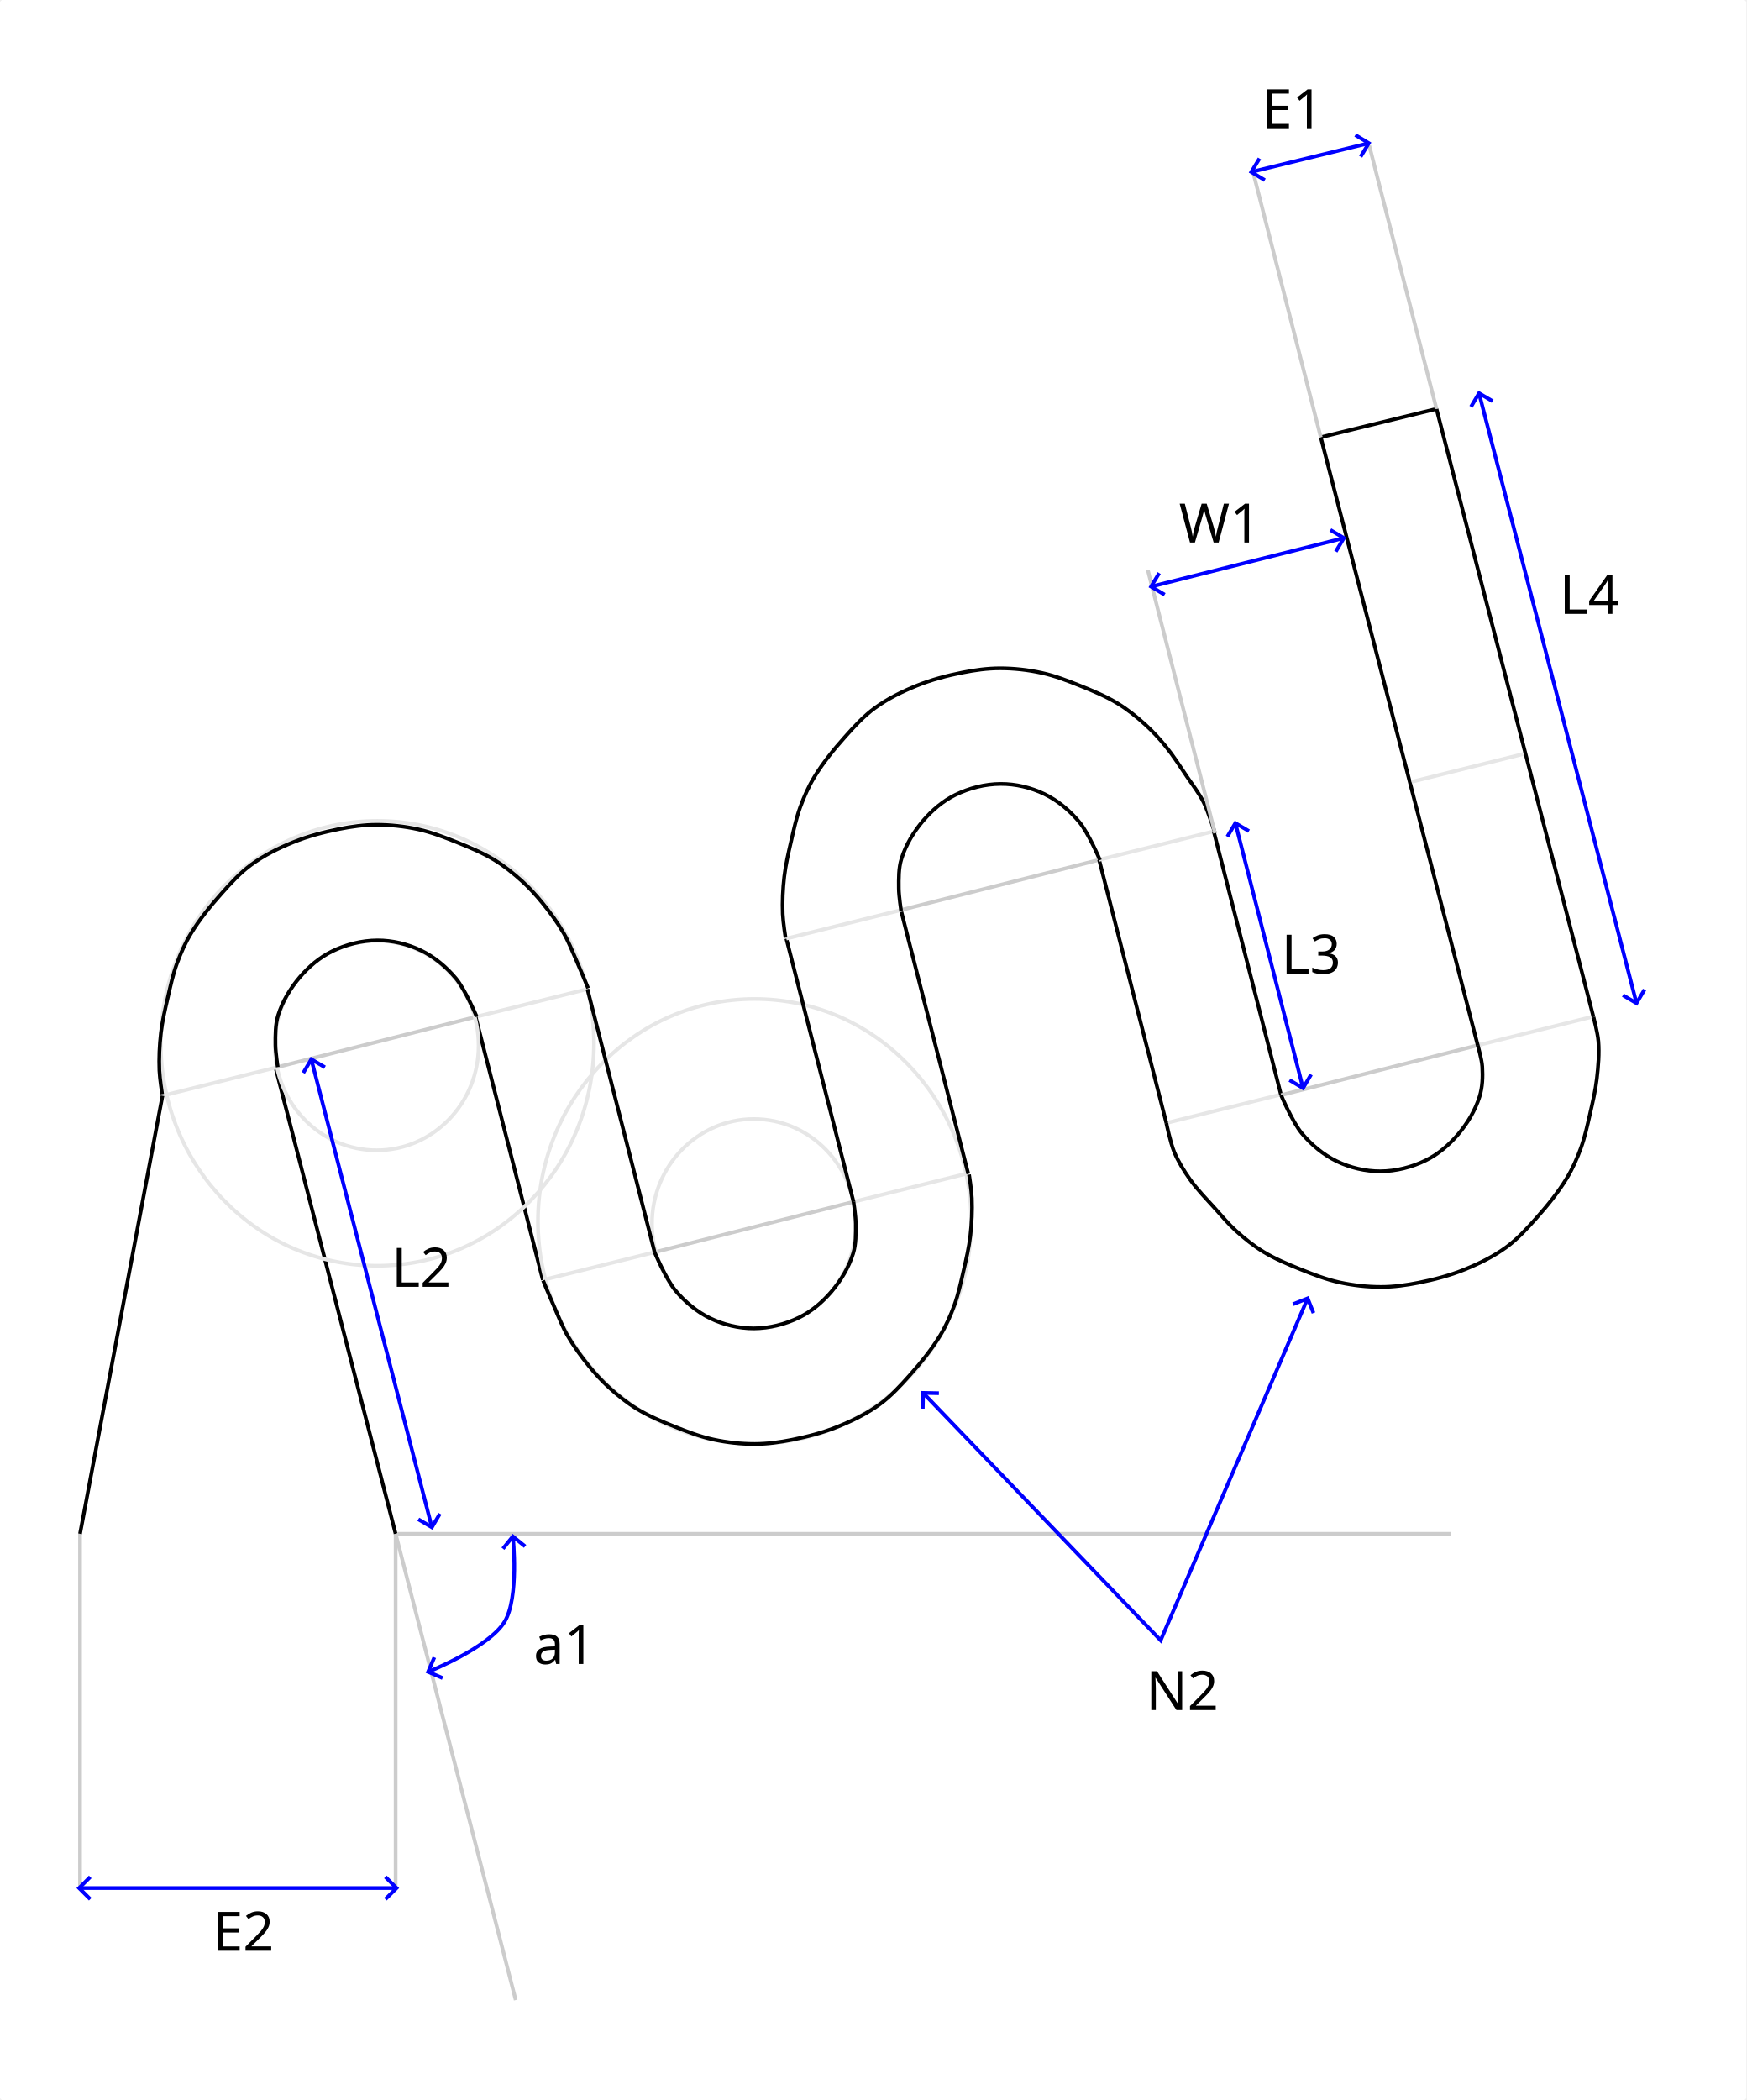
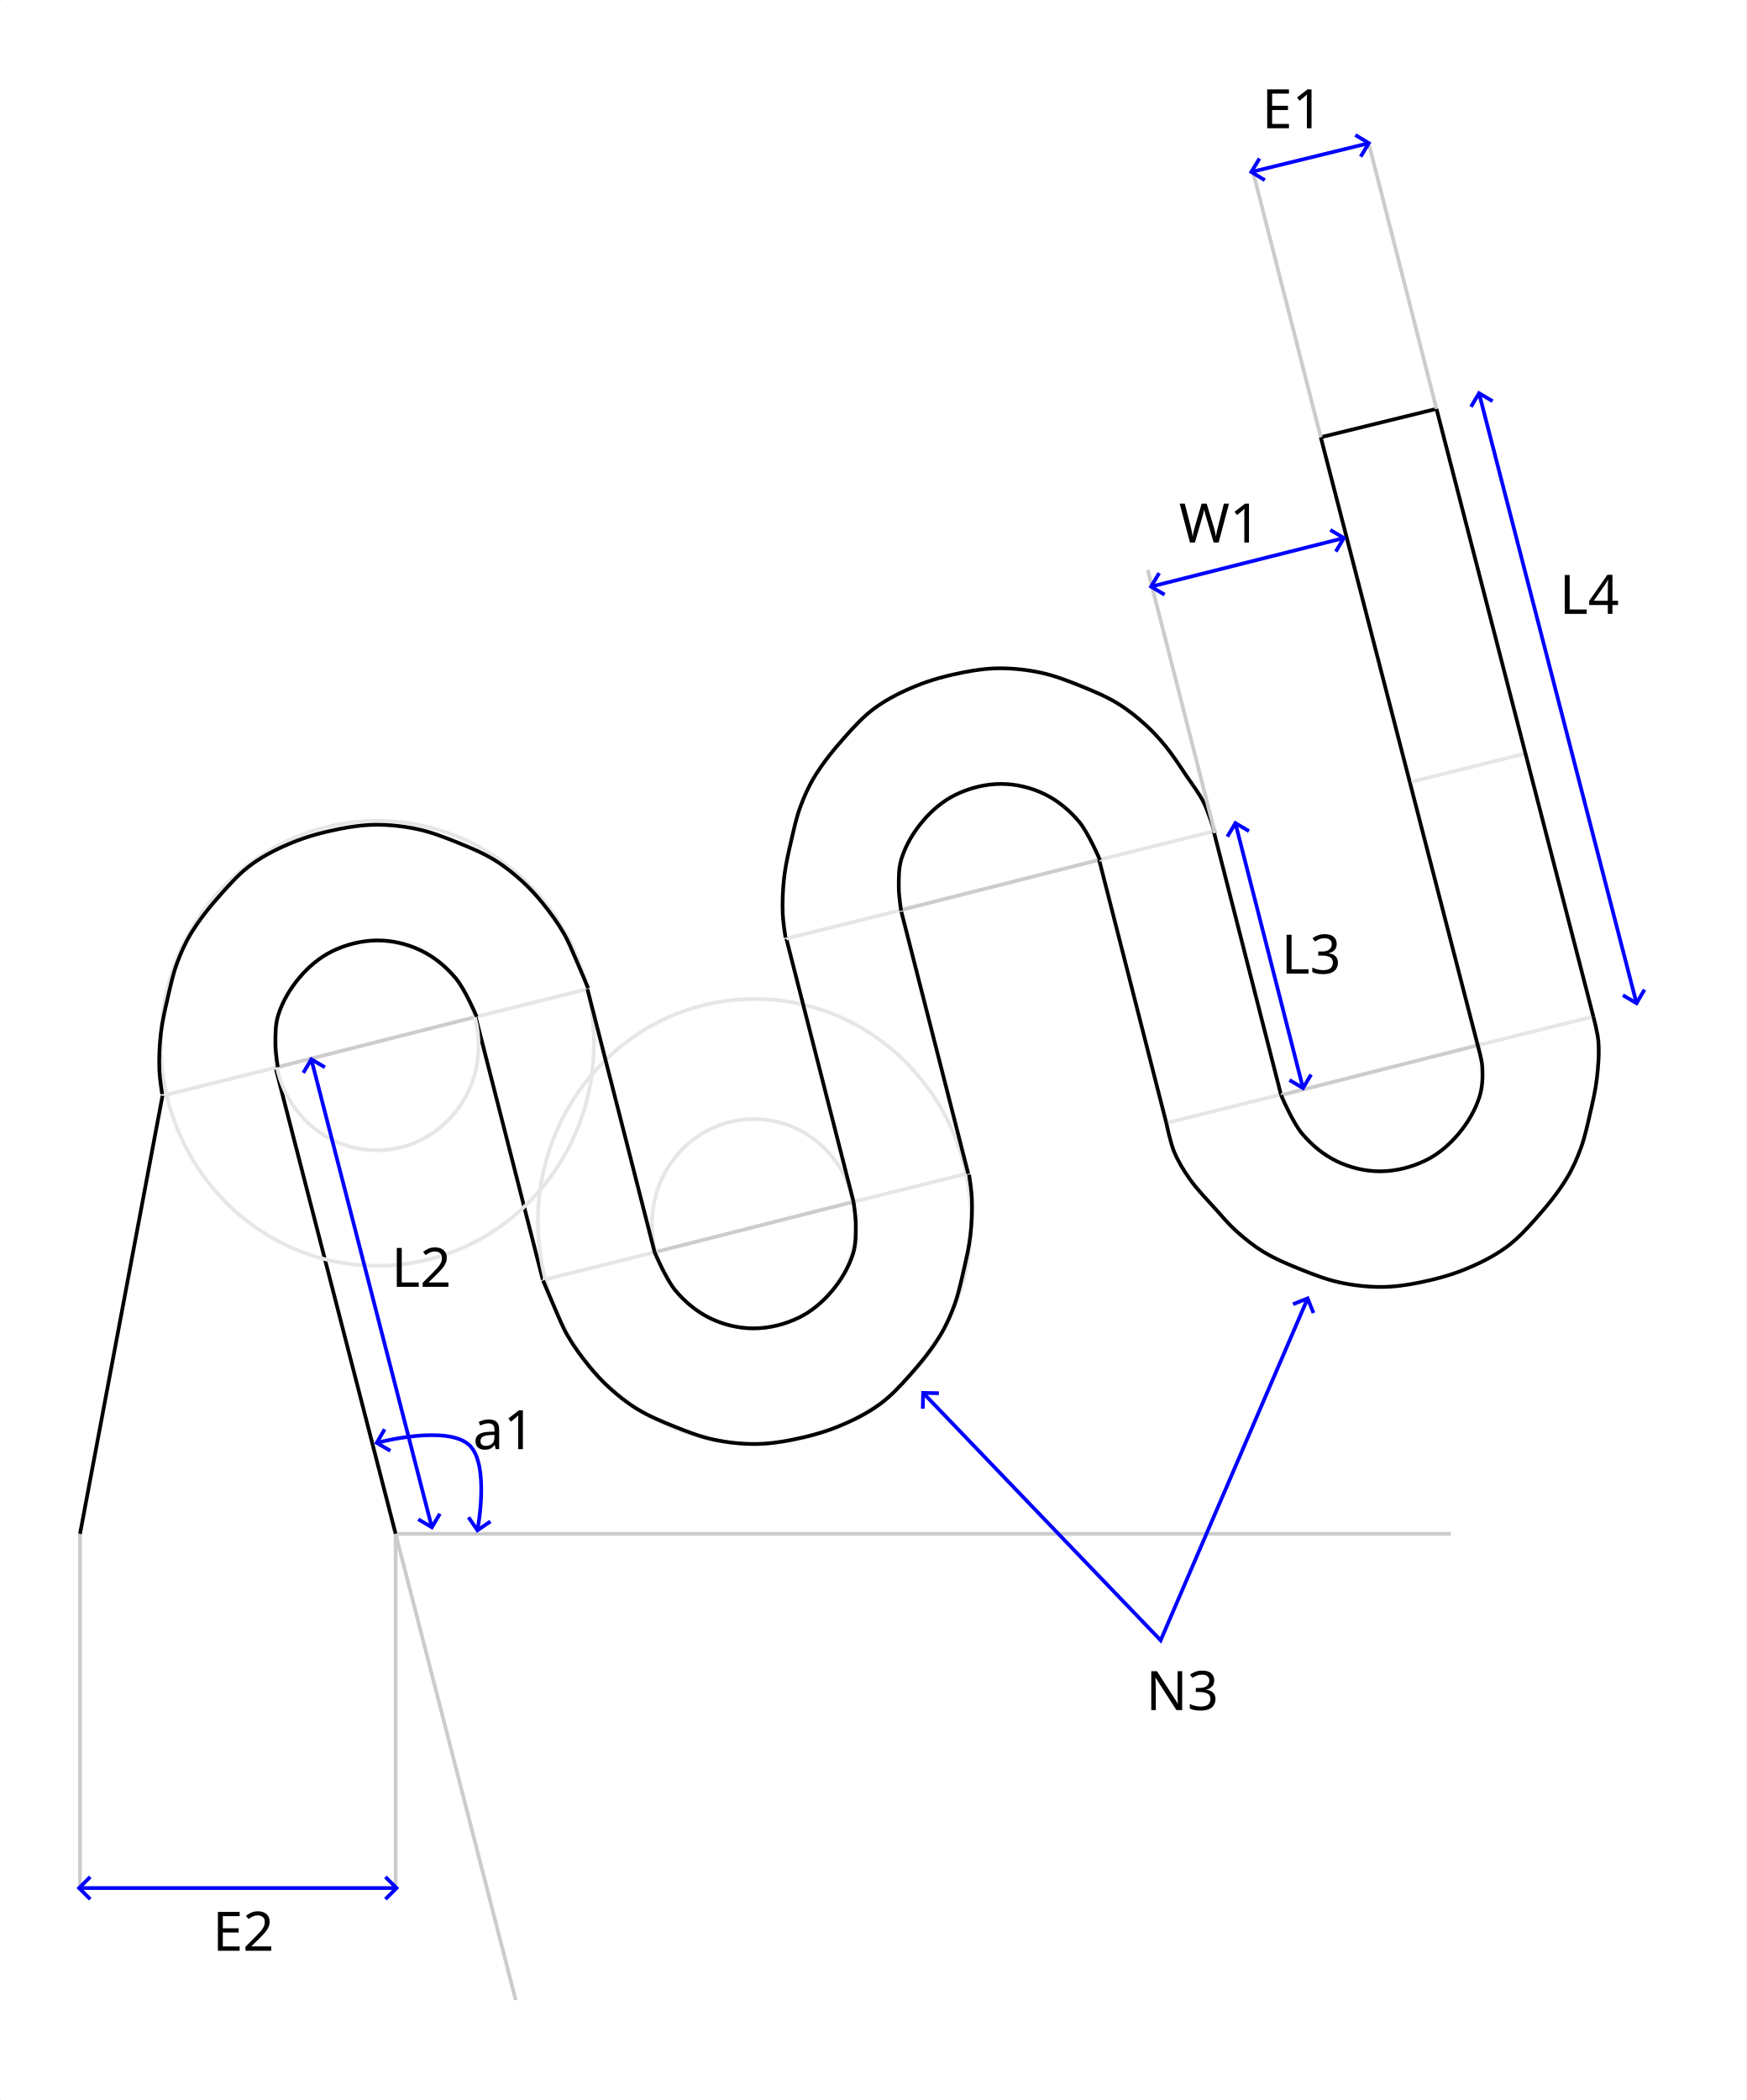
<svg xmlns="http://www.w3.org/2000/svg" width="470.347" height="565.53" viewBox="0 0 124.446 149.63" version="1.1" id="svg1">
  <defs id="defs1">
    <rect x="364.518" y="1257.999" width="109.163" height="81.43" id="rect50" />
    <rect x="235.652" y="858.892" width="75.778" height="56.139" id="rect49" />
    <rect x="264.048" y="901.183" width="44.055" height="28.2" id="rect48" />
    <rect x="324.517" y="1202.192" width="50.214" height="40.31" id="rect47" />
    <rect x="339.192" y="1195.127" width="42.228" height="45.535" id="rect46" />
    <rect x="156.588" y="973.86" width="53.422" height="36.666" id="rect45" />
    <rect x="256.083" y="1047.652" width="56.452" height="52.313" id="rect41" />
    <rect x="371.085" y="971.245" width="91.565" height="67.194" id="rect40" />
    <marker style="overflow:visible" id="ArrowWide" refX="0" refY="0" orient="auto-start-reverse" markerWidth="1" markerHeight="1" viewBox="0 0 1 1" preserveAspectRatio="xMidYMid">
      <path style="fill:none;stroke:context-stroke;stroke-width:1;stroke-linecap:butt" d="M 3,-3 0,0 3,3" transform="rotate(180,0.125,0)" id="path16" />
    </marker>
  </defs>
  <g id="layer1" transform="translate(-14.1369,-213.7882)">
    <rect style="fill:#ffffff;stroke:#ffffff;stroke-width:0.265;stroke-linejoin:bevel" id="rect51" width="124.181" height="149.365" x="14.269" y="213.921" />
    <path style="fill:none;stroke:#cccccc;stroke-width:0.265px;stroke-linecap:butt;stroke-linejoin:miter;stroke-opacity:1" d="m 19.839,323.077 v 25.239" id="path37" />
    <path style="fill:none;stroke:#cccccc;stroke-width:0.265px;stroke-linecap:butt;stroke-linejoin:miter;stroke-opacity:1" d="m 42.329,323.077 v 25.239" id="path37-8" />
    <path style="fill:none;stroke:#000000;stroke-width:0.265px;stroke-linecap:butt;stroke-linejoin:miter;stroke-opacity:1" d="M 42.329,323.077 33.771,289.857" id="path38" />
    <path style="fill:none;stroke:#cccccc;stroke-width:0.265px;stroke-linecap:butt;stroke-linejoin:miter;stroke-opacity:1" d="M 50.887,356.297 42.329,323.077" id="path38-0" />
    <path style="fill:none;stroke:#cccccc;stroke-width:0.265px;stroke-linecap:butt;stroke-linejoin:miter;stroke-opacity:1" d="M 42.457,323.077 H 117.517" id="path37-8-4" />
    <path style="fill:none;stroke:#0000ff;stroke-width:0.265px;stroke-linecap:butt;stroke-linejoin:miter;stroke-opacity:1;marker-start:url(#ArrowWide);marker-end:url(#ArrowWide)" d="M 19.839,348.316 H 42.329" id="path39" />
-     <path style="fill:none;stroke:#0000ff;stroke-width:0.265px;stroke-linecap:butt;stroke-linejoin:miter;stroke-opacity:1;marker-start:url(#ArrowWide);marker-end:url(#ArrowWide)" d="m 44.705,332.887 c 0,0 4.279,-1.71 5.392,-3.552 1.04,-1.722 0.592,-6.006 0.592,-6.006" id="path40" />
-     <text xml:space="preserve" transform="matrix(0.2645833,0,0,0.2645833,-46.0295,71.94171)" id="text40" style="font-size:14.667px;line-height:1.25;font-family:sans-serif;white-space:pre;shape-inside:url(#rect40);display:inline">
+     <path style="fill:none;stroke:#0000ff;stroke-width:0.265px;stroke-linecap:butt;stroke-linejoin:miter;stroke-opacity:1;marker-start:url(#ArrowWide);marker-end:url(#ArrowWide)" d="m 41.047,316.579 c 0,0 4.937,-1.308 6.531,0.176 1.472,1.371 0.592,6.006 0.592,6.006" id="path40" />
+     <text xml:space="preserve" transform="matrix(0.2645833,0,0,0.2645833,-50.33979,56.63682)" id="text40" style="font-size:14.667px;line-height:1.25;font-family:sans-serif;white-space:pre;shape-inside:url(#rect40);display:inline">
      <tspan x="371.084" y="984.223" id="tspan1">a1</tspan>
    </text>
    <text xml:space="preserve" transform="matrix(0.2645833,0,0,0.2645833,-38.46677,72.15854)" id="text41" style="font-size:14.667px;line-height:1.25;font-family:sans-serif;white-space:pre;shape-inside:url(#rect41);display:inline">
      <tspan x="256.082" y="1060.629" id="tspan2">E2</tspan>
    </text>
    <path style="fill:none;stroke:#e6e6e6;stroke-width:0.265px;stroke-linecap:butt;stroke-linejoin:miter;stroke-opacity:1" d="m 33.771,289.857 -8.055,2.004" id="path38-6" />
    <path style="fill:none;stroke:#000000;stroke-width:0.265px;stroke-linecap:butt;stroke-linejoin:miter;stroke-opacity:1" d="m 19.839,323.077 5.877,-31.217" id="path41" />
    <path style="fill:none;stroke:#cccccc;stroke-width:0.265px;stroke-linecap:butt;stroke-linejoin:miter;stroke-opacity:1" d="m 48.007,286.249 -14.236,3.608" id="path38-6-5" />
    <path style="fill:none;stroke:#e6e6e6;stroke-width:0.265px;stroke-linecap:butt;stroke-linejoin:miter;stroke-opacity:1" d="m 56.061,284.245 -8.055,2.004" id="path38-6-1" />
    <path style="fill:none;stroke:#000000;stroke-width:0.265px;stroke-linecap:butt;stroke-linejoin:miter;stroke-opacity:1" d="M 52.82,304.99 48.031,286.237" id="path38-7" />
    <ellipse style="fill:none;stroke:#e6e6e6;stroke-width:0.265;stroke-linejoin:bevel" id="path42" cx="40.981" cy="288.291" rx="7.261" ry="7.458" />
    <ellipse style="fill:none;stroke:#e6e6e6;stroke-width:0.265;stroke-linejoin:bevel" id="path42-3" cx="41.028" cy="288.127" rx="15.435" ry="15.849" />
    <path style="fill:none;stroke:#cccccc;stroke-width:0.265px;stroke-linecap:butt;stroke-linejoin:miter;stroke-opacity:1" d="m 75.111,299.379 -14.236,3.608" id="path38-6-5-1" />
    <ellipse style="fill:none;stroke:#e6e6e6;stroke-width:0.265;stroke-linejoin:bevel" id="path42-8" cx="67.86" cy="300.981" rx="7.261" ry="7.458" />
    <ellipse style="fill:none;stroke:#e6e6e6;stroke-width:0.265;stroke-linejoin:bevel" id="path42-3-6" cx="67.907" cy="300.817" rx="15.435" ry="15.849" />
    <path style="fill:none;stroke:#e6e6e6;stroke-width:0.265px;stroke-linecap:butt;stroke-linejoin:miter;stroke-opacity:1" d="m 60.875,302.987 -8.055,2.004" id="path38-6-1-3" />
    <path style="fill:none;stroke:#e6e6e6;stroke-width:0.265px;stroke-linecap:butt;stroke-linejoin:miter;stroke-opacity:1" d="m 83.014,297.414 -8.055,2.004" id="path38-6-1-3-0" />
    <path style="fill:none;stroke:#000000;stroke-width:0.265px;stroke-linecap:butt;stroke-linejoin:miter;stroke-opacity:1" d="m 60.786,303.015 -4.789,-18.754" id="path38-7-6" />
    <path style="fill:none;stroke:#000000;stroke-width:0.265px;stroke-linecap:butt;stroke-linejoin:miter;stroke-opacity:1" d="m 74.959,299.417 -4.789,-18.754" id="path38-7-4" />
    <path style="fill:none;stroke:#e6e6e6;stroke-width:0.265px;stroke-linecap:butt;stroke-linejoin:miter;stroke-opacity:1" d="m 78.225,278.66 -8.055,2.004" id="path38-6-1-3-0-4" />
    <path style="fill:none;stroke:#000000;stroke-width:0.265px;stroke-linecap:butt;stroke-linejoin:miter;stroke-opacity:1" d="m 83.138,297.43 -4.789,-18.754" id="path38-7-4-8" />
    <path style="fill:none;stroke:#cccccc;stroke-width:0.265px;stroke-linecap:butt;stroke-linejoin:miter;stroke-opacity:1" d="m 92.461,275.052 -14.236,3.608" id="path38-6-5-8" />
    <path style="fill:none;stroke:#e6e6e6;stroke-width:0.265px;stroke-linecap:butt;stroke-linejoin:miter;stroke-opacity:1" d="m 105.305,291.802 -8.055,2.004" id="path38-6-1-3-0-0" />
    <path style="fill:none;stroke:#000000;stroke-width:0.265px;stroke-linecap:butt;stroke-linejoin:miter;stroke-opacity:1" d="m 97.25,293.806 -4.789,-18.754" id="path38-7-4-5" />
    <path style="fill:none;stroke:#e6e6e6;stroke-width:0.265px;stroke-linecap:butt;stroke-linejoin:miter;stroke-opacity:1" d="m 100.515,273.048 -8.055,2.004" id="path38-6-1-3-0-4-1" />
    <path style="fill:none;stroke:#000000;stroke-width:0.265px;stroke-linecap:butt;stroke-linejoin:miter;stroke-opacity:1" d="m 105.428,291.818 -4.789,-18.754" id="path38-7-4-8-1" />
    <path style="fill:none;stroke:#cccccc;stroke-width:0.265px;stroke-linecap:butt;stroke-linejoin:miter;stroke-opacity:1" d="m 119.664,288.21 -14.236,3.608" id="path38-6-5-1-0" />
    <path style="fill:none;stroke:#e6e6e6;stroke-width:0.265px;stroke-linecap:butt;stroke-linejoin:miter;stroke-opacity:1" d="m 127.567,286.245 -8.055,2.004" id="path38-6-1-3-0-6" />
    <path style="fill:none;stroke:#000000;stroke-width:0.265px;stroke-linecap:butt;stroke-linejoin:miter;stroke-opacity:1" d="m 119.445,288.282 -11.189,-43.34" id="path38-7-4-4" />
    <path style="fill:none;stroke:#e6e6e6;stroke-width:0.265px;stroke-linecap:butt;stroke-linejoin:miter;stroke-opacity:1" d="m 122.778,267.491 -8.055,2.004" id="path38-6-1-3-0-4-6" />
    <path style="fill:none;stroke:#000000;stroke-width:0.265px;stroke-linecap:butt;stroke-linejoin:miter;stroke-opacity:1" d="m 60.784,303.009 c 0,0 0.819,1.937 1.485,2.731 0.678,0.809 1.525,1.517 2.475,1.977 0.959,0.464 2.049,0.726 3.115,0.721 1.109,-0.005 2.238,-0.292 3.233,-0.78 0.879,-0.431 1.655,-1.093 2.291,-1.837 0.674,-0.79 1.233,-1.715 1.544,-2.706 0.214,-0.682 0.198,-1.42 0.193,-2.135 -0.004,-0.527 -0.163,-1.572 -0.163,-1.572" id="path43" />
    <path style="fill:none;stroke:#000000;stroke-width:0.265px;stroke-linecap:butt;stroke-linejoin:miter;stroke-opacity:1" d="m 52.838,305.029 c 0,0 0.557,1.35 0.854,2.018 0.284,0.64 0.537,1.298 0.888,1.903 0.443,0.765 0.968,1.484 1.526,2.17 0.446,0.548 0.927,1.073 1.451,1.547 0.611,0.553 1.259,1.074 1.962,1.503 0.838,0.511 1.752,0.891 2.663,1.257 0.902,0.362 1.816,0.718 2.766,0.926 0.977,0.214 1.983,0.326 2.983,0.324 0.885,-0.002 1.77,-0.126 2.638,-0.299 1.116,-0.222 2.227,-0.513 3.282,-0.941 1.044,-0.423 2.07,-0.929 2.98,-1.593 0.8,-0.583 1.476,-1.327 2.134,-2.066 0.794,-0.893 1.556,-1.826 2.176,-2.847 0.41,-0.676 0.734,-1.405 1.005,-2.148 0.285,-0.783 0.459,-1.602 0.646,-2.414 0.193,-0.839 0.392,-1.68 0.492,-2.535 0.103,-0.885 0.143,-1.78 0.108,-2.67 -0.022,-0.565 -0.199,-1.683 -0.199,-1.683" id="path44" />
    <path style="fill:none;stroke:#000000;stroke-width:0.265px;stroke-linecap:butt;stroke-linejoin:miter;stroke-opacity:1" d="m 48.103,286.223 c 0,0 -0.819,-1.937 -1.485,-2.731 -0.678,-0.809 -1.525,-1.517 -2.475,-1.977 -0.959,-0.464 -2.049,-0.726 -3.115,-0.721 -1.109,0.005 -2.238,0.292 -3.233,0.78 -0.879,0.431 -1.655,1.093 -2.291,1.837 -0.674,0.79 -1.233,1.715 -1.544,2.706 -0.214,0.682 -0.198,1.42 -0.193,2.135 0.004,0.527 0.163,1.572 0.163,1.572" id="path43-2" />
    <path style="fill:none;stroke:#000000;stroke-width:0.265px;stroke-linecap:butt;stroke-linejoin:miter;stroke-opacity:1" d="m 56.049,284.203 c 0,0 -0.557,-1.35 -0.854,-2.018 -0.284,-0.64 -0.537,-1.298 -0.888,-1.903 -0.443,-0.765 -0.968,-1.484 -1.526,-2.17 -0.446,-0.548 -0.927,-1.073 -1.451,-1.547 -0.611,-0.553 -1.259,-1.074 -1.962,-1.503 -0.838,-0.511 -1.752,-0.891 -2.663,-1.257 -0.902,-0.362 -1.816,-0.718 -2.766,-0.926 -0.977,-0.214 -1.983,-0.326 -2.983,-0.324 -0.885,0.002 -1.77,0.126 -2.638,0.299 -1.116,0.222 -2.227,0.513 -3.282,0.941 -1.044,0.423 -2.07,0.929 -2.98,1.593 -0.8,0.583 -1.476,1.327 -2.134,2.066 -0.794,0.893 -1.556,1.826 -2.176,2.847 -0.41,0.676 -0.734,1.405 -1.005,2.148 -0.285,0.783 -0.459,1.602 -0.646,2.414 -0.193,0.839 -0.392,1.68 -0.492,2.535 -0.103,0.885 -0.143,1.78 -0.108,2.67 0.022,0.565 0.199,1.683 0.199,1.683" id="path44-4" />
    <path style="fill:none;stroke:#000000;stroke-width:0.265px;stroke-linecap:butt;stroke-linejoin:miter;stroke-opacity:1" d="m 92.522,275.074 c 0,0 -0.819,-1.937 -1.485,-2.731 -0.678,-0.809 -1.525,-1.517 -2.475,-1.977 -0.959,-0.464 -2.049,-0.726 -3.115,-0.721 -1.109,0.005 -2.238,0.292 -3.233,0.78 -0.879,0.431 -1.655,1.093 -2.291,1.837 -0.674,0.79 -1.233,1.715 -1.544,2.706 -0.214,0.682 -0.198,1.42 -0.193,2.135 0.004,0.527 0.163,1.572 0.163,1.572" id="path43-2-9" />
    <path style="fill:none;stroke:#000000;stroke-width:0.265px;stroke-linecap:butt;stroke-linejoin:miter;stroke-opacity:1" d="m 100.718,273.152 c 0,0 -0.461,-1.5 -0.81,-2.199 -0.324,-0.647 -0.776,-1.221 -1.181,-1.82 -0.495,-0.733 -0.968,-1.484 -1.526,-2.17 -0.446,-0.548 -0.927,-1.073 -1.451,-1.547 -0.611,-0.553 -1.259,-1.074 -1.962,-1.503 -0.838,-0.511 -1.752,-0.891 -2.663,-1.257 -0.902,-0.362 -1.816,-0.718 -2.766,-0.926 -0.977,-0.214 -1.983,-0.326 -2.983,-0.324 -0.885,0.002 -1.77,0.126 -2.638,0.299 -1.116,0.222 -2.227,0.513 -3.282,0.941 -1.044,0.423 -2.07,0.929 -2.98,1.593 -0.8,0.583 -1.476,1.327 -2.134,2.066 -0.794,0.893 -1.556,1.826 -2.176,2.847 -0.41,0.676 -0.734,1.405 -1.005,2.148 -0.285,0.783 -0.459,1.602 -0.646,2.414 -0.193,0.839 -0.392,1.68 -0.492,2.535 -0.103,0.885 -0.143,1.78 -0.108,2.67 0.022,0.565 0.199,1.683 0.199,1.683" id="path44-4-9" />
    <path style="fill:none;stroke:#000000;stroke-width:0.265px;stroke-linecap:butt;stroke-linejoin:miter;stroke-opacity:1" d="m 127.691,286.261 -11.189,-43.34" id="path38-7-4-4-3" />
    <path style="fill:none;stroke:#000000;stroke-width:0.265px;stroke-linecap:butt;stroke-linejoin:miter;stroke-opacity:1" d="m 108.256,244.942 8.246,-2.021" id="path45" />
    <path style="fill:none;stroke:#000000;stroke-width:0.265px;stroke-linecap:butt;stroke-linejoin:miter;stroke-opacity:1" d="m 105.428,291.818 c 0,0 0.819,1.937 1.485,2.731 0.678,0.809 1.525,1.517 2.475,1.977 0.959,0.464 2.049,0.726 3.115,0.721 1.109,-0.005 2.238,-0.292 3.233,-0.78 0.879,-0.431 1.655,-1.093 2.291,-1.837 0.674,-0.79 1.233,-1.715 1.544,-2.706 0.214,-0.682 0.236,-1.421 0.193,-2.135 -0.031,-0.518 -0.323,-1.523 -0.323,-1.523" id="path43-3" />
    <path style="fill:none;stroke:#000000;stroke-width:0.265px;stroke-linecap:butt;stroke-linejoin:miter;stroke-opacity:1" d="m 97.25,293.806 c 0,0 0.286,1.396 0.557,2.05 0.288,0.694 0.688,1.342 1.122,1.955 0.538,0.76 1.199,1.425 1.822,2.118 0.472,0.526 0.927,1.073 1.451,1.547 0.611,0.553 1.259,1.074 1.962,1.503 0.838,0.511 1.752,0.891 2.663,1.257 0.902,0.362 1.816,0.718 2.766,0.926 0.977,0.214 1.983,0.326 2.983,0.324 0.885,-0.002 1.77,-0.126 2.638,-0.299 1.116,-0.222 2.227,-0.513 3.282,-0.941 1.044,-0.423 2.07,-0.929 2.98,-1.593 0.8,-0.583 1.476,-1.327 2.134,-2.066 0.794,-0.893 1.556,-1.826 2.176,-2.847 0.41,-0.676 0.734,-1.405 1.005,-2.148 0.285,-0.783 0.459,-1.602 0.646,-2.414 0.193,-0.839 0.392,-1.68 0.492,-2.535 0.103,-0.885 0.178,-1.782 0.108,-2.67 -0.046,-0.58 -0.345,-1.712 -0.345,-1.712" id="path44-40" />
    <path style="fill:none;stroke:#cccccc;stroke-width:0.265px;stroke-linecap:butt;stroke-linejoin:miter;stroke-opacity:1" d="M 108.256,244.942 103.467,226.188" id="path38-7-4-5-9" />
    <path style="fill:none;stroke:#cccccc;stroke-width:0.265px;stroke-linecap:butt;stroke-linejoin:miter;stroke-opacity:1" d="m 116.502,242.921 -4.789,-18.754" id="path38-7-4-5-3" />
    <path style="fill:none;stroke:#0000ff;stroke-width:0.265px;stroke-linecap:butt;stroke-linejoin:miter;stroke-opacity:1;marker-start:url(#ArrowWide);marker-end:url(#ArrowWide)" d="m 103.37,226.027 8.246,-2.021" id="path45-6" />
    <path style="fill:none;stroke:#0000ff;stroke-width:0.265px;stroke-linecap:butt;stroke-linejoin:miter;stroke-opacity:1;marker-start:url(#ArrowWide);marker-end:url(#ArrowWide)" d="M 130.739,285.206 119.549,241.867" id="path38-7-4-4-3-0" />
    <path style="fill:none;stroke:#cccccc;stroke-width:0.265px;stroke-linecap:butt;stroke-linejoin:miter;stroke-opacity:1" d="M 100.718,273.152 95.928,254.399" id="path38-7-4-8-1-9" />
    <path style="fill:none;stroke:#0000ff;stroke-width:0.265px;stroke-linecap:butt;stroke-linejoin:miter;stroke-opacity:1;marker-start:url(#ArrowWide);marker-end:url(#ArrowWide)" d="m 109.839,252.141 -13.611,3.429" id="path38-6-5-1-0-6" />
    <path style="fill:none;stroke:#0000ff;stroke-width:0.265px;stroke-linecap:butt;stroke-linejoin:miter;stroke-opacity:1;marker-start:url(#ArrowWide);marker-end:url(#ArrowWide)" d="m 106.976,291.254 -4.789,-18.754" id="path38-7-4-8-1-8" />
    <path style="fill:none;stroke:#0000ff;stroke-width:0.265px;stroke-linecap:butt;stroke-linejoin:miter;stroke-opacity:1;marker-start:url(#ArrowWide);marker-end:url(#ArrowWide)" d="M 44.896,322.548 36.338,289.328" id="path38-60" />
    <text xml:space="preserve" transform="matrix(0.2645833,0,0,0.2645833,0.6062888,44.37786)" id="text45" style="font-size:14.667px;line-height:1.25;font-family:sans-serif;white-space:pre;shape-inside:url(#rect45);display:inline">
      <tspan x="156.588" y="986.836" id="tspan3">L2</tspan>
    </text>
    <text xml:space="preserve" transform="matrix(0.2645833,0,0,0.2645833,15.70067,-36.48298)" id="text46" style="font-size:14.667px;line-height:1.25;font-family:sans-serif;white-space:pre;shape-inside:url(#rect46);display:inline">
      <tspan x="339.191" y="1208.103" id="tspan4">L3</tspan>
    </text>
    <text xml:space="preserve" transform="matrix(0.2645833,0,0,0.2645833,39.40394,-63.98557)" id="text47" style="font-size:14.667px;line-height:1.25;font-family:sans-serif;white-space:pre;shape-inside:url(#rect47);display:inline">
      <tspan x="324.516" y="1215.168" id="tspan5">L4</tspan>
    </text>
    <text xml:space="preserve" transform="matrix(0.2645833,0,0,0.2645833,28.29118,10.57346)" id="text48" style="font-size:14.667px;line-height:1.25;font-family:sans-serif;white-space:pre;shape-inside:url(#rect48);display:inline">
      <tspan x="264.049" y="914.16" id="tspan6">W1</tspan>
    </text>
    <text xml:space="preserve" transform="matrix(0.2645833,0,0,0.2645833,41.7124,-7.757459)" id="text49" style="font-size:14.667px;line-height:1.25;font-family:sans-serif;white-space:pre;shape-inside:url(#rect49);display:inline">
      <tspan x="235.652" y="871.869" id="tspan7">E1</tspan>
    </text>
    <text xml:space="preserve" transform="matrix(0.2645833,0,0,0.2645833,-0.6435777,-0.6449587)" id="text50" style="font-size:14.667px;line-height:1.25;font-family:sans-serif;white-space:pre;shape-inside:url(#rect50);display:inline">
-       <tspan x="364.518" y="1270.977" id="tspan8">N2</tspan>
+       <tspan x="364.518" y="1270.977" id="tspan8">N3</tspan>
    </text>
    <path style="fill:none;stroke:#0000ff;stroke-width:0.265px;stroke-linecap:butt;stroke-linejoin:miter;stroke-opacity:1;marker-start:url(#ArrowWide);marker-end:url(#ArrowWide)" d="m 79.964,313.083 16.882,17.583 10.449,-24.305" id="path50" />
  </g>
</svg>
